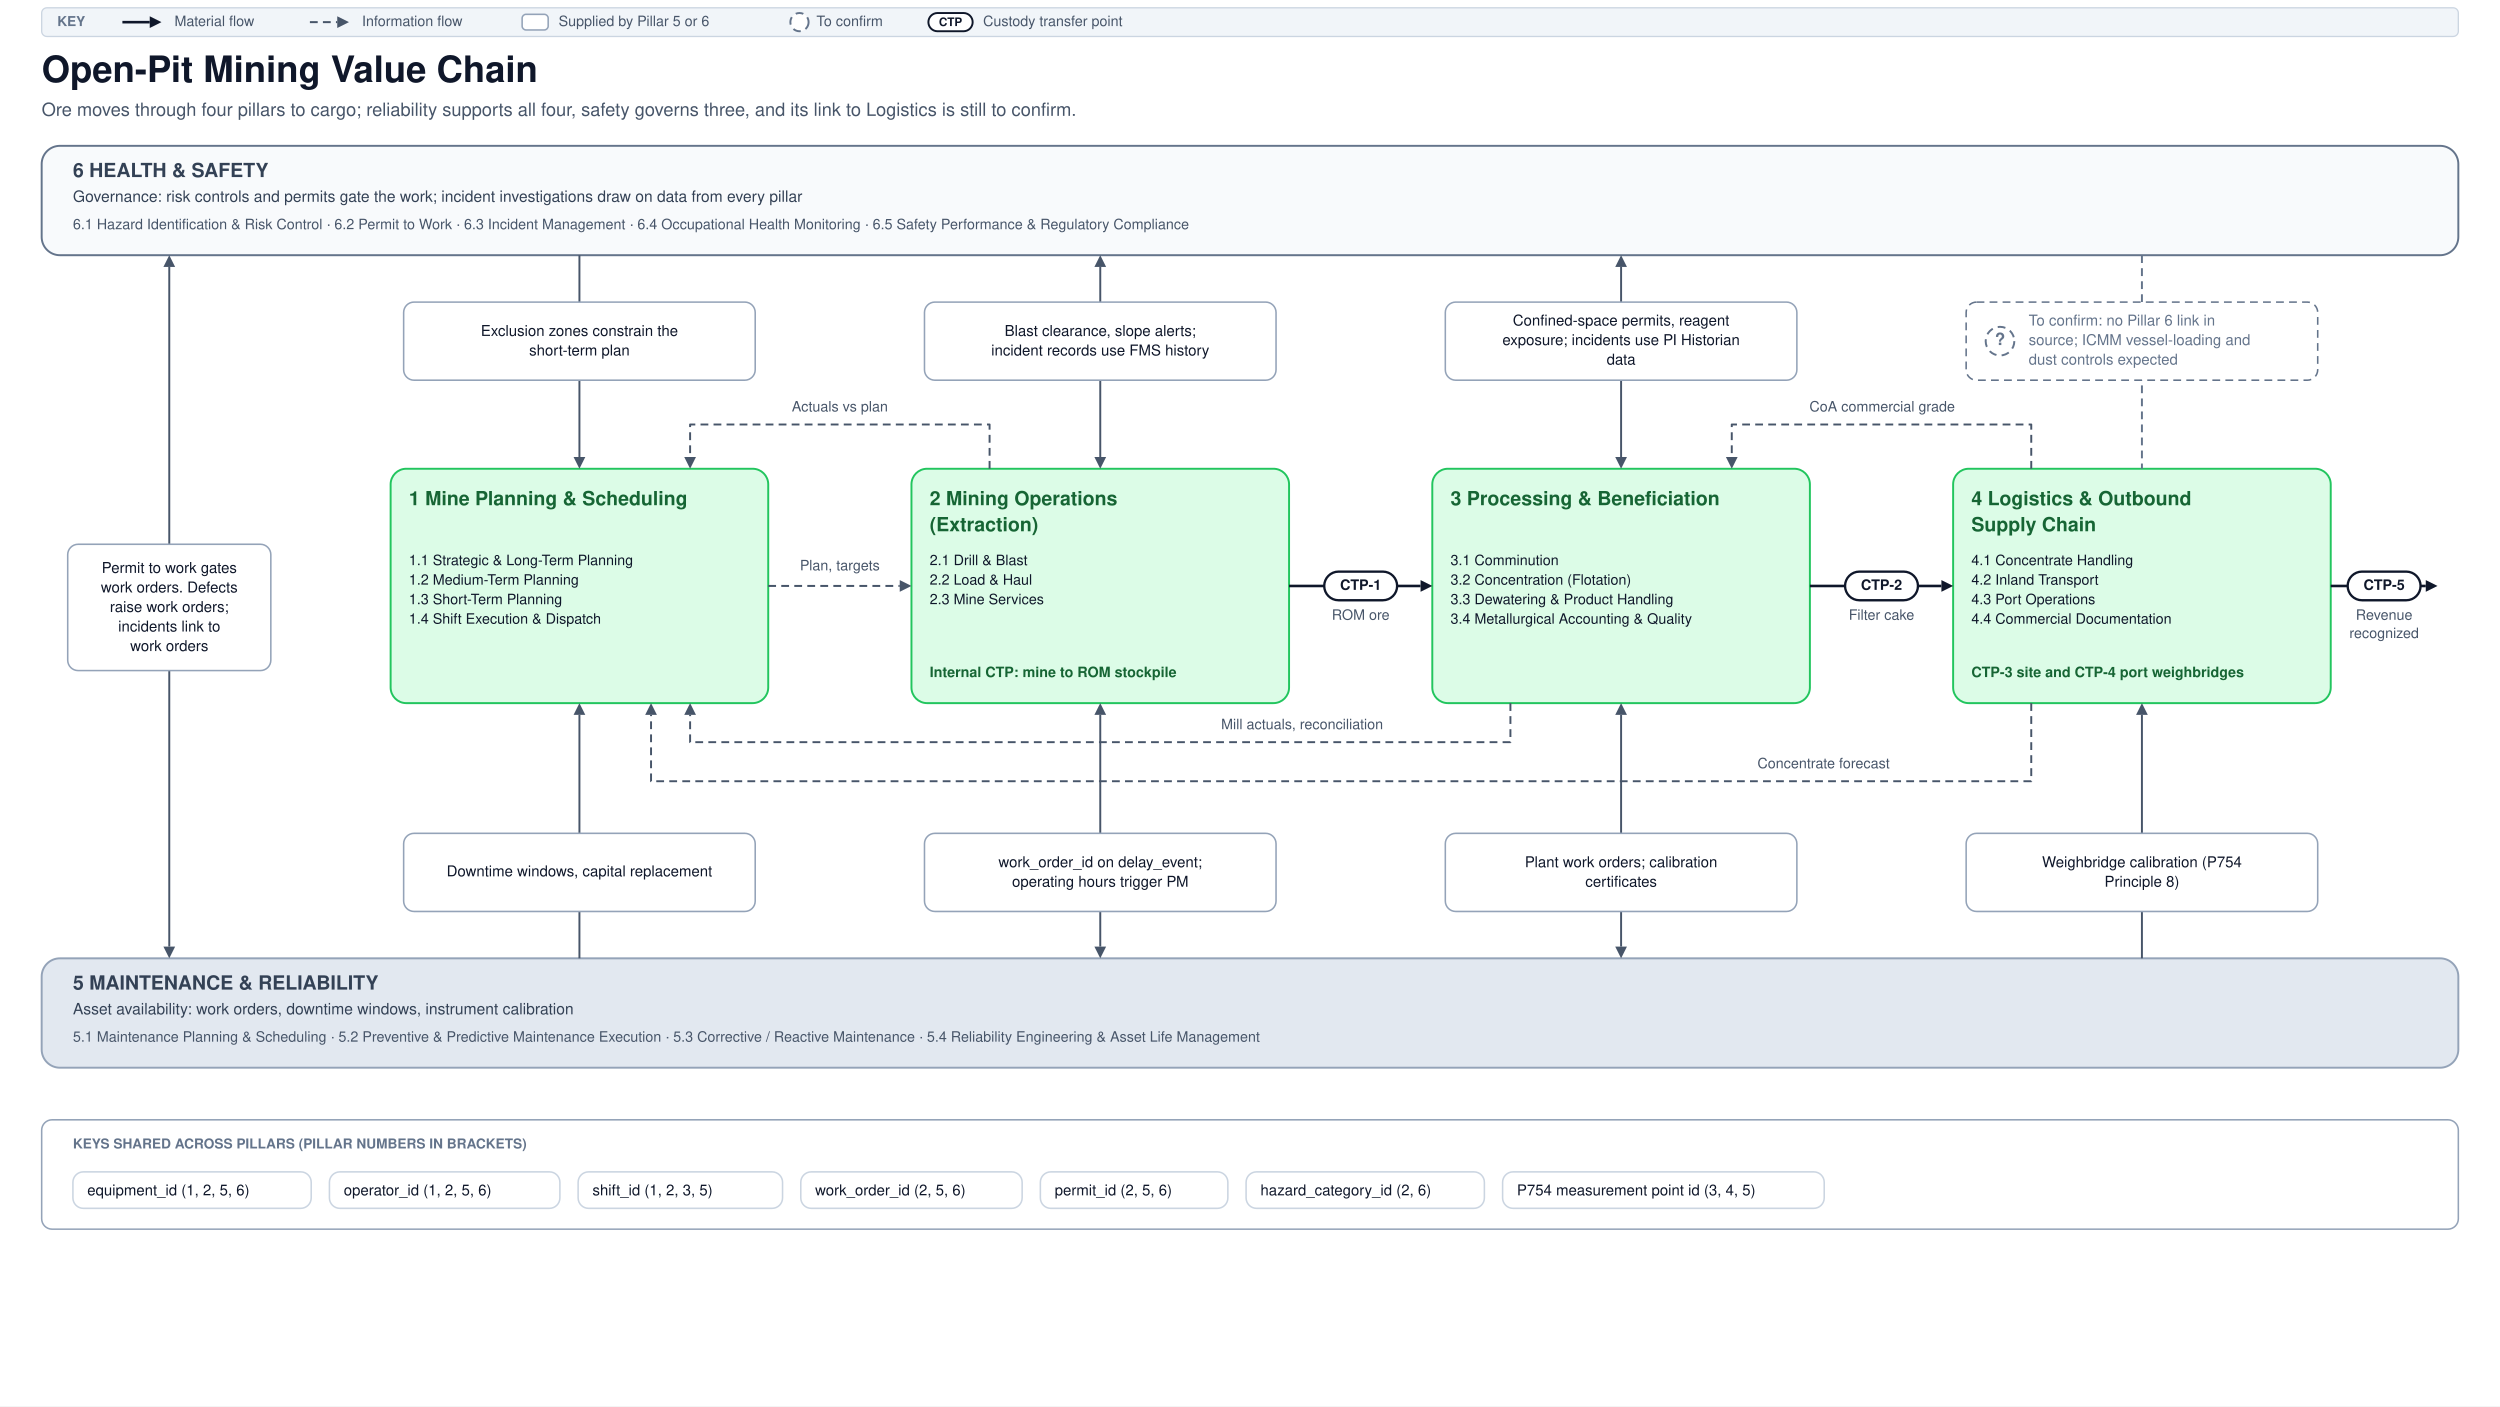
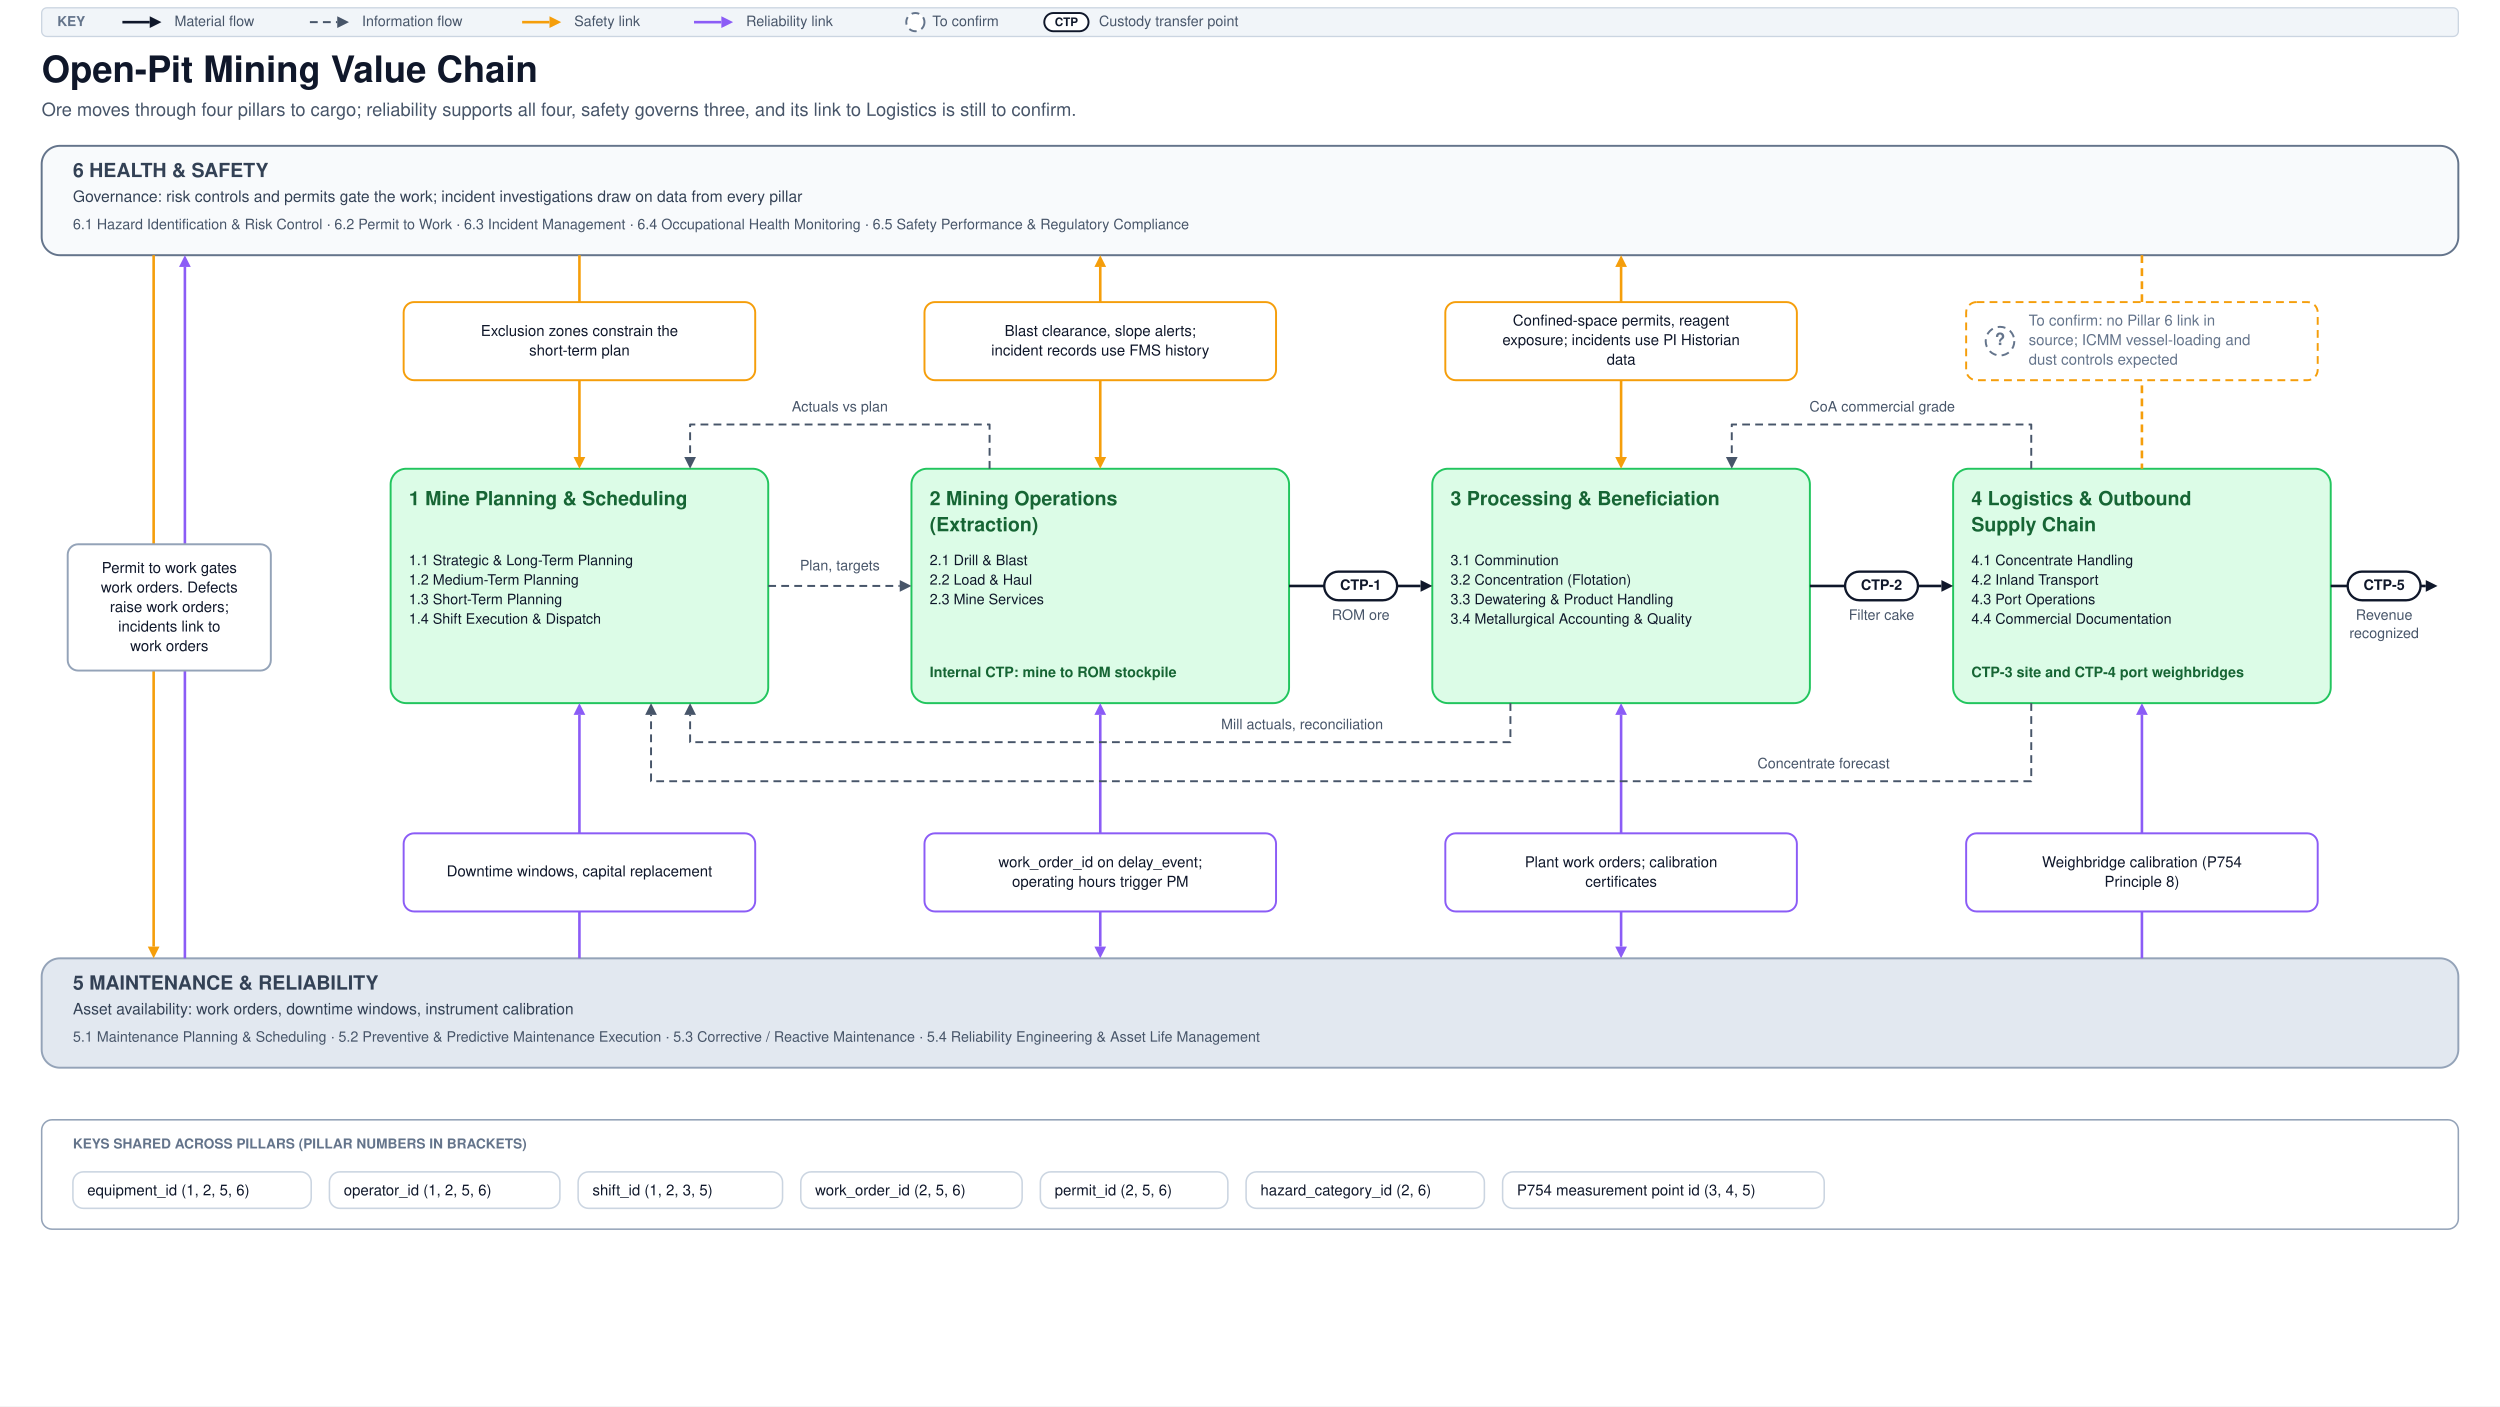
<svg xmlns="http://www.w3.org/2000/svg" width="1920" height="1080" viewBox="0 0 1920 1080">
  <g id="layer-diagram">
    <rect id="bg" x="0" y="0" width="1920" height="1080" fill="#FFFFFF" stroke="#FFFFFF" stroke-width="0" />
    <text id="title" x="32" y="63" font-family="Helvetica, Arial, sans-serif" font-size="28" fill="#0F172A" text-anchor="start" font-weight="bold">Open-Pit Mining Value Chain</text>
    <text id="subtitle" x="32" y="89" font-family="Helvetica, Arial, sans-serif" font-size="14" fill="#475569" text-anchor="start">Ore moves through four pillars to cargo; reliability supports all four, safety governs three, and its link to Logistics is still to confirm.</text>
    <rect id="band_p6" x="32" y="112" width="1856" height="84" fill="#F8FAFC" stroke="#64748B" stroke-width="1.5" rx="14" ry="14" />
    <text id="band_p6_name" x="56" y="136" font-family="Helvetica, Arial, sans-serif" font-size="15" fill="#334155" text-anchor="start" font-weight="bold">6 HEALTH &amp; SAFETY</text>
    <text id="band_p6_role" x="56" y="155" font-family="Helvetica, Arial, sans-serif" font-size="12" fill="#334155" text-anchor="start">Governance: risk controls and permits gate the work; incident investigations draw on data from every pillar</text>
    <text id="band_p6_areas" x="56" y="176" font-family="Helvetica, Arial, sans-serif" font-size="11" fill="#475569" text-anchor="start">6.1 Hazard Identification &amp; Risk Control · 6.2 Permit to Work · 6.3 Incident Management · 6.4 Occupational Health Monitoring · 6.5 Safety Performance &amp; Regulatory Compliance</text>
    <rect id="band_p5" x="32" y="736" width="1856" height="84" fill="#E2E8F0" stroke="#94A3B8" stroke-width="1.5" rx="14" ry="14" />
    <text id="band_p5_name" x="56" y="760" font-family="Helvetica, Arial, sans-serif" font-size="15" fill="#334155" text-anchor="start" font-weight="bold">5 MAINTENANCE &amp; RELIABILITY</text>
    <text id="band_p5_role" x="56" y="779" font-family="Helvetica, Arial, sans-serif" font-size="12" fill="#334155" text-anchor="start">Asset availability: work orders, downtime windows, instrument calibration</text>
    <text id="band_p5_areas" x="56" y="800" font-family="Helvetica, Arial, sans-serif" font-size="11" fill="#475569" text-anchor="start">5.1 Maintenance Planning &amp; Scheduling · 5.2 Preventive &amp; Predictive Maintenance Execution · 5.3 Corrective / Reactive Maintenance · 5.4 Reliability Engineering &amp; Asset Life Management</text>
    <rect id="box_p1" x="300" y="360" width="290" height="180" fill="#DCFCE7" stroke="#22C55E" stroke-width="1.5" rx="12" ry="12" />
    <text id="box_p1_name_0" x="314" y="388" font-family="Helvetica, Arial, sans-serif" font-size="15" fill="#166534" text-anchor="start" font-weight="bold">1 Mine Planning &amp; Scheduling</text>
    <text id="box_p1_area_0" x="314" y="434" font-family="Helvetica, Arial, sans-serif" font-size="11" fill="#0F172A" text-anchor="start">1.1 Strategic &amp; Long-Term Planning</text>
    <text id="box_p1_area_1" x="314" y="449" font-family="Helvetica, Arial, sans-serif" font-size="11" fill="#0F172A" text-anchor="start">1.2 Medium-Term Planning</text>
    <text id="box_p1_area_2" x="314" y="464" font-family="Helvetica, Arial, sans-serif" font-size="11" fill="#0F172A" text-anchor="start">1.3 Short-Term Planning</text>
    <text id="box_p1_area_3" x="314" y="479" font-family="Helvetica, Arial, sans-serif" font-size="11" fill="#0F172A" text-anchor="start">1.4 Shift Execution &amp; Dispatch</text>
    <rect id="box_p2" x="700" y="360" width="290" height="180" fill="#DCFCE7" stroke="#22C55E" stroke-width="1.5" rx="12" ry="12" />
    <text id="box_p2_name_0" x="714" y="388" font-family="Helvetica, Arial, sans-serif" font-size="15" fill="#166534" text-anchor="start" font-weight="bold">2 Mining Operations</text>
    <text id="box_p2_name_1" x="714" y="408" font-family="Helvetica, Arial, sans-serif" font-size="15" fill="#166534" text-anchor="start" font-weight="bold">(Extraction)</text>
    <text id="box_p2_area_0" x="714" y="434" font-family="Helvetica, Arial, sans-serif" font-size="11" fill="#0F172A" text-anchor="start">2.1 Drill &amp; Blast</text>
    <text id="box_p2_area_1" x="714" y="449" font-family="Helvetica, Arial, sans-serif" font-size="11" fill="#0F172A" text-anchor="start">2.2 Load &amp; Haul</text>
    <text id="box_p2_area_2" x="714" y="464" font-family="Helvetica, Arial, sans-serif" font-size="11" fill="#0F172A" text-anchor="start">2.3 Mine Services</text>
    <text id="box_p2_note" x="714" y="520" font-family="Helvetica, Arial, sans-serif" font-size="11" fill="#166534" text-anchor="start" font-weight="bold">Internal CTP: mine to ROM stockpile</text>
    <rect id="box_p3" x="1100" y="360" width="290" height="180" fill="#DCFCE7" stroke="#22C55E" stroke-width="1.5" rx="12" ry="12" />
    <text id="box_p3_name_0" x="1114" y="388" font-family="Helvetica, Arial, sans-serif" font-size="15" fill="#166534" text-anchor="start" font-weight="bold">3 Processing &amp; Beneficiation</text>
    <text id="box_p3_area_0" x="1114" y="434" font-family="Helvetica, Arial, sans-serif" font-size="11" fill="#0F172A" text-anchor="start">3.1 Comminution</text>
    <text id="box_p3_area_1" x="1114" y="449" font-family="Helvetica, Arial, sans-serif" font-size="11" fill="#0F172A" text-anchor="start">3.2 Concentration (Flotation)</text>
    <text id="box_p3_area_2" x="1114" y="464" font-family="Helvetica, Arial, sans-serif" font-size="11" fill="#0F172A" text-anchor="start">3.3 Dewatering &amp; Product Handling</text>
    <text id="box_p3_area_3" x="1114" y="479" font-family="Helvetica, Arial, sans-serif" font-size="11" fill="#0F172A" text-anchor="start">3.4 Metallurgical Accounting &amp; Quality</text>
    <rect id="box_p4" x="1500" y="360" width="290" height="180" fill="#DCFCE7" stroke="#22C55E" stroke-width="1.5" rx="12" ry="12" />
    <text id="box_p4_name_0" x="1514" y="388" font-family="Helvetica, Arial, sans-serif" font-size="15" fill="#166534" text-anchor="start" font-weight="bold">4 Logistics &amp; Outbound</text>
    <text id="box_p4_name_1" x="1514" y="408" font-family="Helvetica, Arial, sans-serif" font-size="15" fill="#166534" text-anchor="start" font-weight="bold">Supply Chain</text>
    <text id="box_p4_area_0" x="1514" y="434" font-family="Helvetica, Arial, sans-serif" font-size="11" fill="#0F172A" text-anchor="start">4.1 Concentrate Handling</text>
    <text id="box_p4_area_1" x="1514" y="449" font-family="Helvetica, Arial, sans-serif" font-size="11" fill="#0F172A" text-anchor="start">4.2 Inland Transport</text>
    <text id="box_p4_area_2" x="1514" y="464" font-family="Helvetica, Arial, sans-serif" font-size="11" fill="#0F172A" text-anchor="start">4.3 Port Operations</text>
    <text id="box_p4_area_3" x="1514" y="479" font-family="Helvetica, Arial, sans-serif" font-size="11" fill="#0F172A" text-anchor="start">4.4 Commercial Documentation</text>
    <text id="box_p4_note" x="1514" y="520" font-family="Helvetica, Arial, sans-serif" font-size="11" fill="#166534" text-anchor="start" font-weight="bold">CTP-3 site and CTP-4 port weighbridges</text>
    <g id="flow_g_p6_p1">
-       <path id="flow_g_p6_p1_line" d="M445,196 L445,351" fill="none" stroke="#475569" stroke-width="1.5" stroke-linejoin="round" />
-       <path id="flow_g_p6_p1_head_end" d="M445,360 L440.5,351 L449.5,351 Z" fill="#475569" stroke="none" />
+       <path id="flow_g_p6_p1_line" d="M445,196 L445,351" fill="none" stroke="#F59E0B" stroke-width="2" stroke-linejoin="round" />
+       <path id="flow_g_p6_p1_head_end" d="M445,360 L440.5,351 L449.5,351 Z" fill="#F59E0B" stroke="none" />
    </g>
    <g id="flow_g_p6_p2">
-       <path id="flow_g_p6_p2_line" d="M845,205 L845,351" fill="none" stroke="#475569" stroke-width="1.5" stroke-linejoin="round" />
-       <path id="flow_g_p6_p2_head_end" d="M845,360 L840.5,351 L849.5,351 Z" fill="#475569" stroke="none" />
-       <path id="flow_g_p6_p2_head_start" d="M845,196 L849.5,205 L840.5,205 Z" fill="#475569" stroke="none" />
+       <path id="flow_g_p6_p2_line" d="M845,205 L845,351" fill="none" stroke="#F59E0B" stroke-width="2" stroke-linejoin="round" />
+       <path id="flow_g_p6_p2_head_end" d="M845,360 L840.5,351 L849.5,351 Z" fill="#F59E0B" stroke="none" />
+       <path id="flow_g_p6_p2_head_start" d="M845,196 L849.5,205 L840.5,205 Z" fill="#F59E0B" stroke="none" />
    </g>
    <g id="flow_g_p6_p3">
-       <path id="flow_g_p6_p3_line" d="M1245,205 L1245,351" fill="none" stroke="#475569" stroke-width="1.5" stroke-linejoin="round" />
-       <path id="flow_g_p6_p3_head_end" d="M1245,360 L1240.5,351 L1249.5,351 Z" fill="#475569" stroke="none" />
-       <path id="flow_g_p6_p3_head_start" d="M1245,196 L1249.5,205 L1240.5,205 Z" fill="#475569" stroke="none" />
+       <path id="flow_g_p6_p3_line" d="M1245,205 L1245,351" fill="none" stroke="#F59E0B" stroke-width="2" stroke-linejoin="round" />
+       <path id="flow_g_p6_p3_head_end" d="M1245,360 L1240.5,351 L1249.5,351 Z" fill="#F59E0B" stroke="none" />
+       <path id="flow_g_p6_p3_head_start" d="M1245,196 L1249.5,205 L1240.5,205 Z" fill="#F59E0B" stroke="none" />
    </g>
    <g id="flow_g_p6_p4">
-       <path id="flow_g_p6_p4_line" d="M1645,196 L1645,360" fill="none" stroke="#64748B" stroke-width="1.5" stroke-linejoin="round" stroke-dasharray="6,4" />
+       <path id="flow_g_p6_p4_line" d="M1645,196 L1645,360" fill="none" stroke="#F59E0B" stroke-width="2" stroke-linejoin="round" stroke-dasharray="6,4" />
    </g>
    <g id="flow_s_p5_p1">
-       <path id="flow_s_p5_p1_line" d="M445,736 L445,549" fill="none" stroke="#475569" stroke-width="1.5" stroke-linejoin="round" />
-       <path id="flow_s_p5_p1_head_end" d="M445,540 L449.5,549 L440.5,549 Z" fill="#475569" stroke="none" />
+       <path id="flow_s_p5_p1_line" d="M445,736 L445,549" fill="none" stroke="#8B5CF6" stroke-width="2" stroke-linejoin="round" />
+       <path id="flow_s_p5_p1_head_end" d="M445,540 L449.5,549 L440.5,549 Z" fill="#8B5CF6" stroke="none" />
    </g>
    <g id="flow_s_p5_p2">
-       <path id="flow_s_p5_p2_line" d="M845,727 L845,549" fill="none" stroke="#475569" stroke-width="1.5" stroke-linejoin="round" />
-       <path id="flow_s_p5_p2_head_end" d="M845,540 L849.5,549 L840.5,549 Z" fill="#475569" stroke="none" />
-       <path id="flow_s_p5_p2_head_start" d="M845,736 L840.5,727 L849.5,727 Z" fill="#475569" stroke="none" />
+       <path id="flow_s_p5_p2_line" d="M845,727 L845,549" fill="none" stroke="#8B5CF6" stroke-width="2" stroke-linejoin="round" />
+       <path id="flow_s_p5_p2_head_end" d="M845,540 L849.5,549 L840.5,549 Z" fill="#8B5CF6" stroke="none" />
+       <path id="flow_s_p5_p2_head_start" d="M845,736 L840.5,727 L849.5,727 Z" fill="#8B5CF6" stroke="none" />
    </g>
    <g id="flow_s_p5_p3">
-       <path id="flow_s_p5_p3_line" d="M1245,727 L1245,549" fill="none" stroke="#475569" stroke-width="1.5" stroke-linejoin="round" />
-       <path id="flow_s_p5_p3_head_end" d="M1245,540 L1249.5,549 L1240.5,549 Z" fill="#475569" stroke="none" />
-       <path id="flow_s_p5_p3_head_start" d="M1245,736 L1240.5,727 L1249.5,727 Z" fill="#475569" stroke="none" />
+       <path id="flow_s_p5_p3_line" d="M1245,727 L1245,549" fill="none" stroke="#8B5CF6" stroke-width="2" stroke-linejoin="round" />
+       <path id="flow_s_p5_p3_head_end" d="M1245,540 L1249.5,549 L1240.5,549 Z" fill="#8B5CF6" stroke="none" />
+       <path id="flow_s_p5_p3_head_start" d="M1245,736 L1240.5,727 L1249.5,727 Z" fill="#8B5CF6" stroke="none" />
    </g>
    <g id="flow_s_p5_p4">
-       <path id="flow_s_p5_p4_line" d="M1645,736 L1645,549" fill="none" stroke="#475569" stroke-width="1.5" stroke-linejoin="round" />
-       <path id="flow_s_p5_p4_head_end" d="M1645,540 L1649.5,549 L1640.5,549 Z" fill="#475569" stroke="none" />
-     </g>
-     <rect id="tag_g_p6_p1" x="310" y="232" width="270" height="60" fill="#FFFFFF" stroke="#94A3B8" stroke-width="1.2" rx="8" ry="8" />
+       <path id="flow_s_p5_p4_line" d="M1645,736 L1645,549" fill="none" stroke="#8B5CF6" stroke-width="2" stroke-linejoin="round" />
+       <path id="flow_s_p5_p4_head_end" d="M1645,540 L1649.5,549 L1640.5,549 Z" fill="#8B5CF6" stroke="none" />
+     </g>
+     <rect id="tag_g_p6_p1" x="310" y="232" width="270" height="60" fill="#FFFFFF" stroke="#F59E0B" stroke-width="1.5" rx="8" ry="8" />
    <text id="tag_g_p6_p1_t_0" x="445" y="258" font-family="Helvetica, Arial, sans-serif" font-size="11.5" fill="#0F172A" text-anchor="middle">Exclusion zones constrain the</text>
    <text id="tag_g_p6_p1_t_1" x="445" y="273" font-family="Helvetica, Arial, sans-serif" font-size="11.5" fill="#0F172A" text-anchor="middle">short-term plan</text>
-     <rect id="tag_g_p6_p2" x="710" y="232" width="270" height="60" fill="#FFFFFF" stroke="#94A3B8" stroke-width="1.2" rx="8" ry="8" />
+     <rect id="tag_g_p6_p2" x="710" y="232" width="270" height="60" fill="#FFFFFF" stroke="#F59E0B" stroke-width="1.5" rx="8" ry="8" />
    <text id="tag_g_p6_p2_t_0" x="845" y="258" font-family="Helvetica, Arial, sans-serif" font-size="11.5" fill="#0F172A" text-anchor="middle">Blast clearance, slope alerts;</text>
    <text id="tag_g_p6_p2_t_1" x="845" y="273" font-family="Helvetica, Arial, sans-serif" font-size="11.5" fill="#0F172A" text-anchor="middle">incident records use FMS history</text>
-     <rect id="tag_g_p6_p3" x="1110" y="232" width="270" height="60" fill="#FFFFFF" stroke="#94A3B8" stroke-width="1.2" rx="8" ry="8" />
+     <rect id="tag_g_p6_p3" x="1110" y="232" width="270" height="60" fill="#FFFFFF" stroke="#F59E0B" stroke-width="1.5" rx="8" ry="8" />
    <text id="tag_g_p6_p3_t_0" x="1245" y="250" font-family="Helvetica, Arial, sans-serif" font-size="11.5" fill="#0F172A" text-anchor="middle">Confined-space permits, reagent</text>
    <text id="tag_g_p6_p3_t_1" x="1245" y="265" font-family="Helvetica, Arial, sans-serif" font-size="11.5" fill="#0F172A" text-anchor="middle">exposure; incidents use PI Historian</text>
    <text id="tag_g_p6_p3_t_2" x="1245" y="280" font-family="Helvetica, Arial, sans-serif" font-size="11.5" fill="#0F172A" text-anchor="middle">data</text>
-     <rect id="tag_g_p6_p4" x="1510" y="232" width="270" height="60" fill="#FFFFFF" stroke="#64748B" stroke-width="1.2" rx="8" ry="8" stroke-dasharray="6,4" />
+     <rect id="tag_g_p6_p4" x="1510" y="232" width="270" height="60" fill="#FFFFFF" stroke="#F59E0B" stroke-width="1.5" rx="8" ry="8" stroke-dasharray="6,4" />
    <text id="tag_g_p6_p4_t_0" x="1558" y="250" font-family="Helvetica, Arial, sans-serif" font-size="11.5" fill="#64748B" text-anchor="start">To confirm: no Pillar 6 link in</text>
    <text id="tag_g_p6_p4_t_1" x="1558" y="265" font-family="Helvetica, Arial, sans-serif" font-size="11.5" fill="#64748B" text-anchor="start">source; ICMM vessel-loading and</text>
    <text id="tag_g_p6_p4_t_2" x="1558" y="280" font-family="Helvetica, Arial, sans-serif" font-size="11.5" fill="#64748B" text-anchor="start">dust controls expected</text>
-     <rect id="tag_s_p5_p1" x="310" y="640" width="270" height="60" fill="#FFFFFF" stroke="#94A3B8" stroke-width="1.2" rx="8" ry="8" />
+     <rect id="tag_s_p5_p1" x="310" y="640" width="270" height="60" fill="#FFFFFF" stroke="#8B5CF6" stroke-width="1.5" rx="8" ry="8" />
    <text id="tag_s_p5_p1_t_0" x="445" y="673" font-family="Helvetica, Arial, sans-serif" font-size="11.5" fill="#0F172A" text-anchor="middle">Downtime windows, capital replacement</text>
-     <rect id="tag_s_p5_p2" x="710" y="640" width="270" height="60" fill="#FFFFFF" stroke="#94A3B8" stroke-width="1.2" rx="8" ry="8" />
+     <rect id="tag_s_p5_p2" x="710" y="640" width="270" height="60" fill="#FFFFFF" stroke="#8B5CF6" stroke-width="1.5" rx="8" ry="8" />
    <text id="tag_s_p5_p2_t_0" x="845" y="666" font-family="Helvetica, Arial, sans-serif" font-size="11.5" fill="#0F172A" text-anchor="middle">work_order_id on delay_event;</text>
    <text id="tag_s_p5_p2_t_1" x="845" y="681" font-family="Helvetica, Arial, sans-serif" font-size="11.5" fill="#0F172A" text-anchor="middle">operating hours trigger PM</text>
-     <rect id="tag_s_p5_p3" x="1110" y="640" width="270" height="60" fill="#FFFFFF" stroke="#94A3B8" stroke-width="1.2" rx="8" ry="8" />
+     <rect id="tag_s_p5_p3" x="1110" y="640" width="270" height="60" fill="#FFFFFF" stroke="#8B5CF6" stroke-width="1.5" rx="8" ry="8" />
    <text id="tag_s_p5_p3_t_0" x="1245" y="666" font-family="Helvetica, Arial, sans-serif" font-size="11.5" fill="#0F172A" text-anchor="middle">Plant work orders; calibration</text>
    <text id="tag_s_p5_p3_t_1" x="1245" y="681" font-family="Helvetica, Arial, sans-serif" font-size="11.5" fill="#0F172A" text-anchor="middle">certificates</text>
-     <rect id="tag_s_p5_p4" x="1510" y="640" width="270" height="60" fill="#FFFFFF" stroke="#94A3B8" stroke-width="1.2" rx="8" ry="8" />
+     <rect id="tag_s_p5_p4" x="1510" y="640" width="270" height="60" fill="#FFFFFF" stroke="#8B5CF6" stroke-width="1.5" rx="8" ry="8" />
    <text id="tag_s_p5_p4_t_0" x="1645" y="666" font-family="Helvetica, Arial, sans-serif" font-size="11.5" fill="#0F172A" text-anchor="middle">Weighbridge calibration (P754</text>
    <text id="tag_s_p5_p4_t_1" x="1645" y="681" font-family="Helvetica, Arial, sans-serif" font-size="11.5" fill="#0F172A" text-anchor="middle">Principle 8)</text>
    <g id="flow_x_p6_p5">
-       <path id="flow_x_p6_p5_line" d="M130,205 L130,727" fill="none" stroke="#475569" stroke-width="1.5" stroke-linejoin="round" />
-       <path id="flow_x_p6_p5_head_end" d="M130,736 L125.5,727 L134.5,727 Z" fill="#475569" stroke="none" />
-       <path id="flow_x_p6_p5_head_start" d="M130,196 L134.5,205 L125.5,205 Z" fill="#475569" stroke="none" />
-     </g>
-     <rect id="tag_x_p6_p5" x="52" y="418" width="156" height="97" fill="#FFFFFF" stroke="#94A3B8" stroke-width="1.2" rx="8" ry="8" />
+       <path id="flow_x_p6_p5_line" d="M118,196 L118,727" fill="none" stroke="#F59E0B" stroke-width="2" stroke-linejoin="round" />
+       <path id="flow_x_p6_p5_head_end" d="M118,736 L113.5,727 L122.5,727 Z" fill="#F59E0B" stroke="none" />
+     </g>
+     <g id="flow_x_p6_p5_up">
+       <path id="flow_x_p6_p5_up_line" d="M142,736 L142,205" fill="none" stroke="#8B5CF6" stroke-width="2" stroke-linejoin="round" />
+       <path id="flow_x_p6_p5_up_head_end" d="M142,196 L146.5,205 L137.5,205 Z" fill="#8B5CF6" stroke="none" />
+     </g>
+     <rect id="tag_x_p6_p5" x="52" y="418" width="156" height="97" fill="#FFFFFF" stroke="#94A3B8" stroke-width="1.5" rx="8" ry="8" />
    <text id="tag_x_p6_p5_t_0" x="130" y="440" font-family="Helvetica, Arial, sans-serif" font-size="11.5" fill="#0F172A" text-anchor="middle">Permit to work gates</text>
    <text id="tag_x_p6_p5_t_1" x="130" y="455" font-family="Helvetica, Arial, sans-serif" font-size="11.5" fill="#0F172A" text-anchor="middle">work orders. Defects</text>
    <text id="tag_x_p6_p5_t_2" x="130" y="470" font-family="Helvetica, Arial, sans-serif" font-size="11.5" fill="#0F172A" text-anchor="middle">raise work orders;</text>
    <text id="tag_x_p6_p5_t_3" x="130" y="485" font-family="Helvetica, Arial, sans-serif" font-size="11.5" fill="#0F172A" text-anchor="middle">incidents link to</text>
    <text id="tag_x_p6_p5_t_4" x="130" y="500" font-family="Helvetica, Arial, sans-serif" font-size="11.5" fill="#0F172A" text-anchor="middle">work orders</text>
    <g id="flow_f_p1_p2">
      <path id="flow_f_p1_p2_line" d="M590,450 L691,450" fill="none" stroke="#475569" stroke-width="1.5" stroke-linejoin="round" stroke-dasharray="6,4" />
      <path id="flow_f_p1_p2_head_end" d="M700,450 L691,454.5 L691,445.5 Z" fill="#475569" stroke="none" />
    </g>
    <text id="lbl_f_p1_p2" x="645" y="438" font-family="Helvetica, Arial, sans-serif" font-size="11" fill="#475569" text-anchor="middle">Plan, targets</text>
    <g id="flow_f_p2_p3">
      <path id="flow_f_p2_p3_line" d="M990,450 L1091,450" fill="none" stroke="#0F172A" stroke-width="2" stroke-linejoin="round" />
      <path id="flow_f_p2_p3_head_end" d="M1100,450 L1091,454.5 L1091,445.5 Z" fill="#0F172A" stroke="none" />
    </g>
    <rect id="pill_ctp1" x="1017" y="439" width="56" height="22" fill="#FFFFFF" stroke="#0F172A" stroke-width="1.8" rx="11" ry="11" />
    <text id="pill_ctp1_t" x="1045" y="453" font-family="Helvetica, Arial, sans-serif" font-size="11" fill="#0F172A" text-anchor="middle" font-weight="bold">CTP-1</text>
    <text id="detail_ctp1" x="1045" y="476" font-family="Helvetica, Arial, sans-serif" font-size="11" fill="#475569" text-anchor="middle">ROM ore</text>
    <g id="flow_f_p3_p4">
      <path id="flow_f_p3_p4_line" d="M1390,450 L1491,450" fill="none" stroke="#0F172A" stroke-width="2" stroke-linejoin="round" />
      <path id="flow_f_p3_p4_head_end" d="M1500,450 L1491,454.5 L1491,445.5 Z" fill="#0F172A" stroke="none" />
    </g>
    <rect id="pill_ctp2" x="1417" y="439" width="56" height="22" fill="#FFFFFF" stroke="#0F172A" stroke-width="1.8" rx="11" ry="11" />
    <text id="pill_ctp2_t" x="1445" y="453" font-family="Helvetica, Arial, sans-serif" font-size="11" fill="#0F172A" text-anchor="middle" font-weight="bold">CTP-2</text>
    <text id="detail_ctp2" x="1445" y="476" font-family="Helvetica, Arial, sans-serif" font-size="11" fill="#475569" text-anchor="middle">Filter cake</text>
    <g id="flow_f_p4_out">
      <path id="flow_f_p4_out_line" d="M1790,450 L1863,450" fill="none" stroke="#0F172A" stroke-width="2" stroke-linejoin="round" />
      <path id="flow_f_p4_out_head_end" d="M1872,450 L1863,454.5 L1863,445.5 Z" fill="#0F172A" stroke="none" />
    </g>
    <rect id="pill_ctp5" x="1803" y="439" width="56" height="22" fill="#FFFFFF" stroke="#0F172A" stroke-width="1.8" rx="11" ry="11" />
    <text id="pill_ctp5_t" x="1831" y="453" font-family="Helvetica, Arial, sans-serif" font-size="11" fill="#0F172A" text-anchor="middle" font-weight="bold">CTP-5</text>
    <text id="detail_ctp5_0" x="1831" y="476" font-family="Helvetica, Arial, sans-serif" font-size="11" fill="#475569" text-anchor="middle">Revenue</text>
    <text id="detail_ctp5_1" x="1831" y="490" font-family="Helvetica, Arial, sans-serif" font-size="11" fill="#475569" text-anchor="middle">recognized</text>
    <g id="flow_f_p2_p1">
      <path id="flow_f_p2_p1_line" d="M760,360 L760,326 L530,326 L530,351" fill="none" stroke="#475569" stroke-width="1.5" stroke-linejoin="round" stroke-dasharray="6,4" />
      <path id="flow_f_p2_p1_head_end" d="M530,360 L525.5,351 L534.5,351 Z" fill="#475569" stroke="none" />
    </g>
    <text id="lbl_f_p2_p1" x="645" y="316" font-family="Helvetica, Arial, sans-serif" font-size="11" fill="#475569" text-anchor="middle">Actuals vs plan</text>
    <g id="flow_f_p4_p3">
      <path id="flow_f_p4_p3_line" d="M1560,360 L1560,326 L1330,326 L1330,351" fill="none" stroke="#475569" stroke-width="1.5" stroke-linejoin="round" stroke-dasharray="6,4" />
      <path id="flow_f_p4_p3_head_end" d="M1330,360 L1325.5,351 L1334.5,351 Z" fill="#475569" stroke="none" />
    </g>
    <text id="lbl_f_p4_p3" x="1445.5" y="316" font-family="Helvetica, Arial, sans-serif" font-size="11" fill="#475569" text-anchor="middle">CoA commercial grade</text>
    <g id="flow_f_p3_p1">
      <path id="flow_f_p3_p1_line" d="M1160,540 L1160,570 L530,570 L530,549" fill="none" stroke="#475569" stroke-width="1.5" stroke-linejoin="round" stroke-dasharray="6,4" />
      <path id="flow_f_p3_p1_head_end" d="M530,540 L534.5,549 L525.5,549 Z" fill="#475569" stroke="none" />
    </g>
    <text id="lbl_f_p3_p1" x="1000" y="560" font-family="Helvetica, Arial, sans-serif" font-size="11" fill="#475569" text-anchor="middle">Mill actuals, reconciliation</text>
    <g id="flow_f_p4_p1">
      <path id="flow_f_p4_p1_line" d="M1560,540 L1560,600 L500,600 L500,549" fill="none" stroke="#475569" stroke-width="1.5" stroke-linejoin="round" stroke-dasharray="6,4" />
      <path id="flow_f_p4_p1_head_end" d="M500,540 L504.5,549 L495.5,549 Z" fill="#475569" stroke="none" />
    </g>
    <text id="lbl_f_p4_p1" x="1400.5" y="590" font-family="Helvetica, Arial, sans-serif" font-size="11" fill="#475569" text-anchor="middle">Concentrate forecast</text>
    <rect id="keys_card" x="32" y="860" width="1856" height="84" fill="#FFFFFF" stroke="#94A3B8" stroke-width="1.2" rx="8" ry="8" />
    <text id="keys_title" x="56" y="882" font-family="Helvetica, Arial, sans-serif" font-size="10.5" fill="#64748B" text-anchor="start" font-weight="bold">KEYS SHARED ACROSS PILLARS (PILLAR NUMBERS IN BRACKETS)</text>
    <rect id="key_0" x="56" y="900" width="183" height="28" fill="#FFFFFF" stroke="#CBD5E1" stroke-width="1.2" rx="8" ry="8" />
    <text id="key_0_t" x="67" y="918" font-family="Helvetica, Arial, sans-serif" font-size="11.5" fill="#0F172A" text-anchor="start">equipment_id (1, 2, 5, 6)</text>
    <rect id="key_1" x="253" y="900" width="177" height="28" fill="#FFFFFF" stroke="#CBD5E1" stroke-width="1.2" rx="8" ry="8" />
    <text id="key_1_t" x="264" y="918" font-family="Helvetica, Arial, sans-serif" font-size="11.5" fill="#0F172A" text-anchor="start">operator_id (1, 2, 5, 6)</text>
    <rect id="key_2" x="444" y="900" width="157" height="28" fill="#FFFFFF" stroke="#CBD5E1" stroke-width="1.2" rx="8" ry="8" />
    <text id="key_2_t" x="455" y="918" font-family="Helvetica, Arial, sans-serif" font-size="11.5" fill="#0F172A" text-anchor="start">shift_id (1, 2, 3, 5)</text>
    <rect id="key_3" x="615" y="900" width="170" height="28" fill="#FFFFFF" stroke="#CBD5E1" stroke-width="1.2" rx="8" ry="8" />
    <text id="key_3_t" x="626" y="918" font-family="Helvetica, Arial, sans-serif" font-size="11.5" fill="#0F172A" text-anchor="start">work_order_id (2, 5, 6)</text>
    <rect id="key_4" x="799" y="900" width="144" height="28" fill="#FFFFFF" stroke="#CBD5E1" stroke-width="1.2" rx="8" ry="8" />
    <text id="key_4_t" x="810" y="918" font-family="Helvetica, Arial, sans-serif" font-size="11.5" fill="#0F172A" text-anchor="start">permit_id (2, 5, 6)</text>
    <rect id="key_5" x="957" y="900" width="183" height="28" fill="#FFFFFF" stroke="#CBD5E1" stroke-width="1.2" rx="8" ry="8" />
    <text id="key_5_t" x="968" y="918" font-family="Helvetica, Arial, sans-serif" font-size="11.5" fill="#0F172A" text-anchor="start">hazard_category_id (2, 6)</text>
    <rect id="key_6" x="1154" y="900" width="247" height="28" fill="#FFFFFF" stroke="#CBD5E1" stroke-width="1.2" rx="8" ry="8" />
    <text id="key_6_t" x="1165" y="918" font-family="Helvetica, Arial, sans-serif" font-size="11.5" fill="#0F172A" text-anchor="start">P754 measurement point id (3, 4, 5)</text>
  </g>
  <g id="layer-status">
    <g id="status_g_p6_p4">
      <ellipse id="ring_g_p6_p4" cx="1536" cy="262" rx="11" ry="11" fill="#FFFFFF" stroke="#64748B" stroke-width="1.5" stroke-dasharray="6,4" />
      <text id="ringq_g_p6_p4" x="1536" y="265" font-family="Helvetica, Arial, sans-serif" font-size="13" fill="#64748B" text-anchor="middle" font-weight="bold">?</text>
    </g>
  </g>
  <g id="layer-inflight" />
  <g id="layer-annotation" />
  <g id="layer-legend">
    <rect id="legend_bg" x="32" y="6" width="1856" height="22" fill="#F1F5F9" stroke="#CBD5E1" stroke-width="1" rx="4" ry="4" />
    <text id="legend_key" x="44" y="20" font-family="Helvetica, Arial, sans-serif" font-size="10.5" fill="#64748B" text-anchor="start" font-weight="bold">KEY</text>
    <g id="legend_material">
      <path id="legend_material_line" d="M94,17 L115,17" fill="none" stroke="#0F172A" stroke-width="2" stroke-linejoin="round" />
      <path id="legend_material_head_end" d="M124,17 L115,21.5 L115,12.5 Z" fill="#0F172A" stroke="none" />
    </g>
    <text id="legend_material_t" x="134" y="20" font-family="Helvetica, Arial, sans-serif" font-size="11" fill="#475569" text-anchor="start">Material flow</text>
    <g id="legend_information">
      <path id="legend_information_line" d="M238,17 L259,17" fill="none" stroke="#475569" stroke-width="1.5" stroke-linejoin="round" stroke-dasharray="6,4" />
      <path id="legend_information_head_end" d="M268,17 L259,21.5 L259,12.5 Z" fill="#475569" stroke="none" />
    </g>
    <text id="legend_information_t" x="278" y="20" font-family="Helvetica, Arial, sans-serif" font-size="11" fill="#475569" text-anchor="start">Information flow</text>
-     <rect id="legend_tag" x="401" y="11" width="20" height="12" fill="#FFFFFF" stroke="#94A3B8" stroke-width="1.2" rx="3" ry="3" />
-     <text id="legend_tag_t" x="429" y="20" font-family="Helvetica, Arial, sans-serif" font-size="11" fill="#475569" text-anchor="start">Supplied by Pillar 5 or 6</text>
-     <ellipse id="legend_ring" cx="614" cy="17" rx="7" ry="7" fill="#FFFFFF" stroke="#64748B" stroke-width="1.5" stroke-dasharray="6,4" />
-     <text id="legend_to_confirm_t" x="627" y="20" font-family="Helvetica, Arial, sans-serif" font-size="11" fill="#475569" text-anchor="start">To confirm</text>
-     <rect id="legend_pill" x="713" y="10" width="34" height="14" fill="#FFFFFF" stroke="#0F172A" stroke-width="1.5" rx="7" ry="7" />
-     <text id="legend_pill_t" x="730" y="20" font-family="Helvetica, Arial, sans-serif" font-size="9" fill="#0F172A" text-anchor="middle" font-weight="bold">CTP</text>
-     <text id="legend_ctp_t" x="755" y="20" font-family="Helvetica, Arial, sans-serif" font-size="11" fill="#475569" text-anchor="start">Custody transfer point</text>
+     <g id="legend_p6_link">
+       <path id="legend_p6_link_line" d="M401,17 L422,17" fill="none" stroke="#F59E0B" stroke-width="2" stroke-linejoin="round" />
+       <path id="legend_p6_link_head_end" d="M431,17 L422,21.5 L422,12.5 Z" fill="#F59E0B" stroke="none" />
+     </g>
+     <text id="legend_p6_link_t" x="441" y="20" font-family="Helvetica, Arial, sans-serif" font-size="11" fill="#475569" text-anchor="start">Safety link</text>
+     <g id="legend_p5_link">
+       <path id="legend_p5_link_line" d="M533,17 L554,17" fill="none" stroke="#8B5CF6" stroke-width="2" stroke-linejoin="round" />
+       <path id="legend_p5_link_head_end" d="M563,17 L554,21.5 L554,12.5 Z" fill="#8B5CF6" stroke="none" />
+     </g>
+     <text id="legend_p5_link_t" x="573" y="20" font-family="Helvetica, Arial, sans-serif" font-size="11" fill="#475569" text-anchor="start">Reliability link</text>
+     <ellipse id="legend_ring" cx="703" cy="17" rx="7" ry="7" fill="#FFFFFF" stroke="#64748B" stroke-width="1.5" stroke-dasharray="6,4" />
+     <text id="legend_to_confirm_t" x="716" y="20" font-family="Helvetica, Arial, sans-serif" font-size="11" fill="#475569" text-anchor="start">To confirm</text>
+     <rect id="legend_pill" x="802" y="10" width="34" height="14" fill="#FFFFFF" stroke="#0F172A" stroke-width="1.5" rx="7" ry="7" />
+     <text id="legend_pill_t" x="819" y="20" font-family="Helvetica, Arial, sans-serif" font-size="9" fill="#0F172A" text-anchor="middle" font-weight="bold">CTP</text>
+     <text id="legend_ctp_t" x="844" y="20" font-family="Helvetica, Arial, sans-serif" font-size="11" fill="#475569" text-anchor="start">Custody transfer point</text>
  </g>
</svg>
